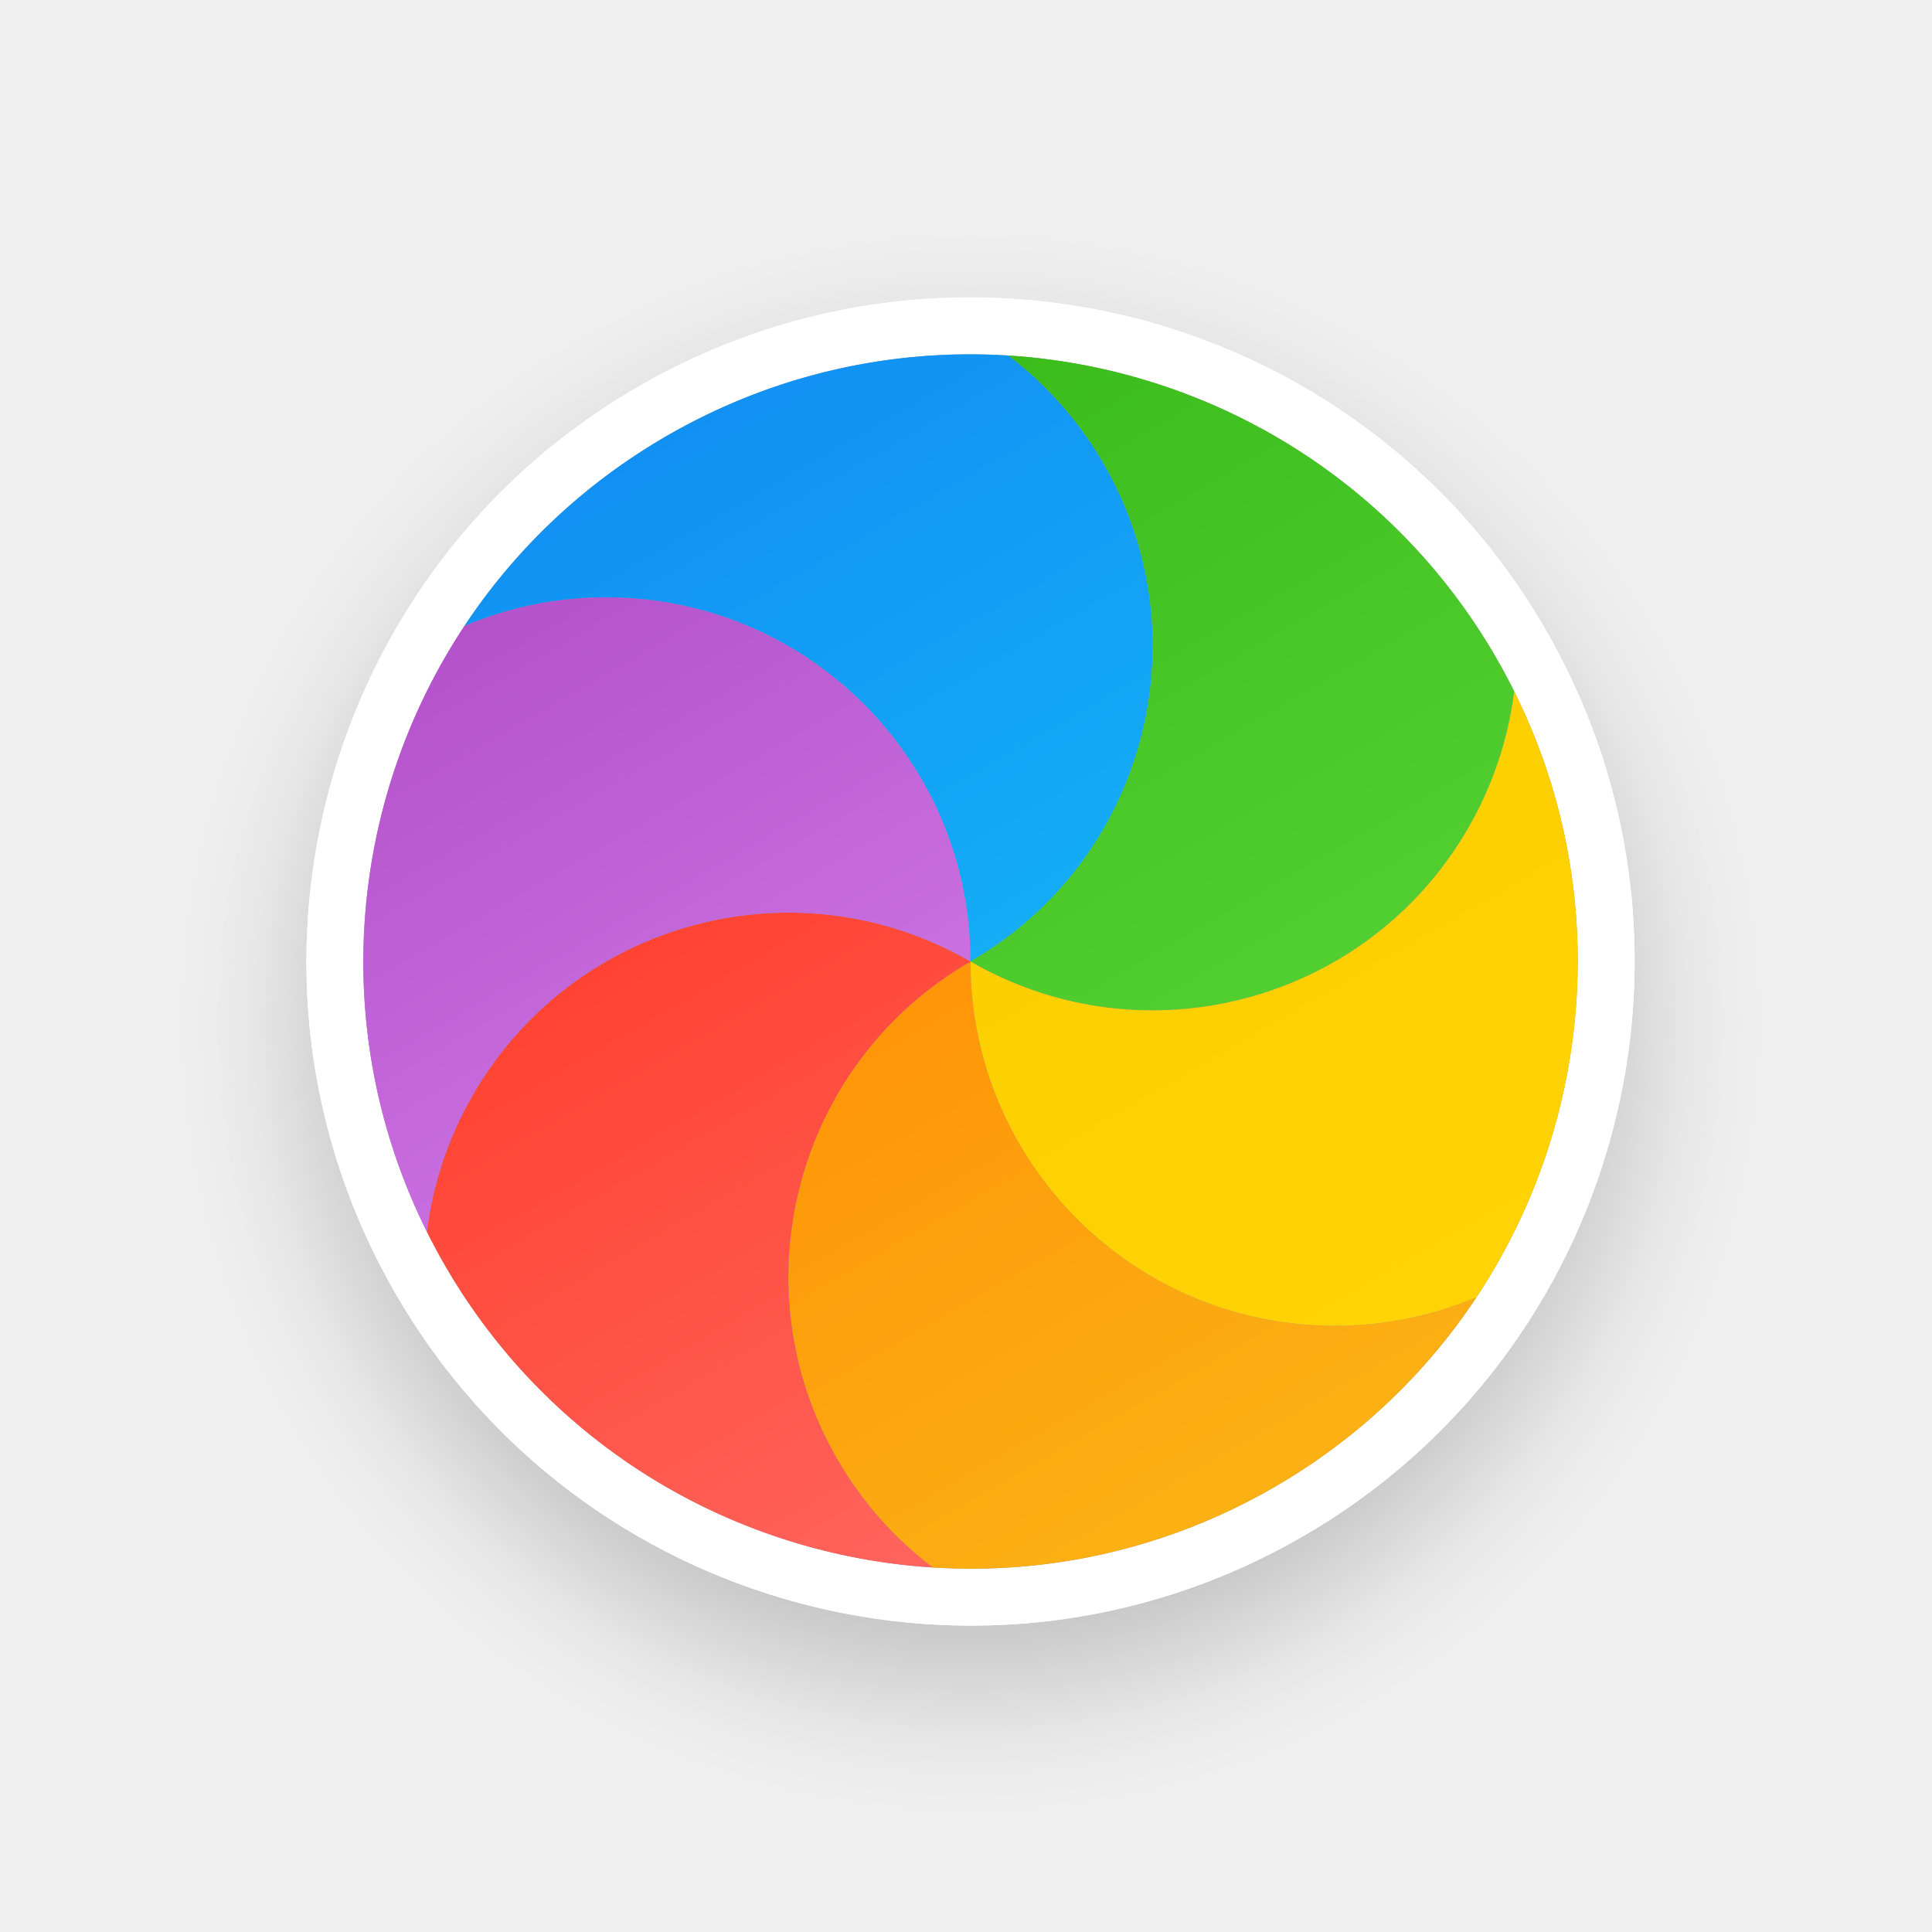
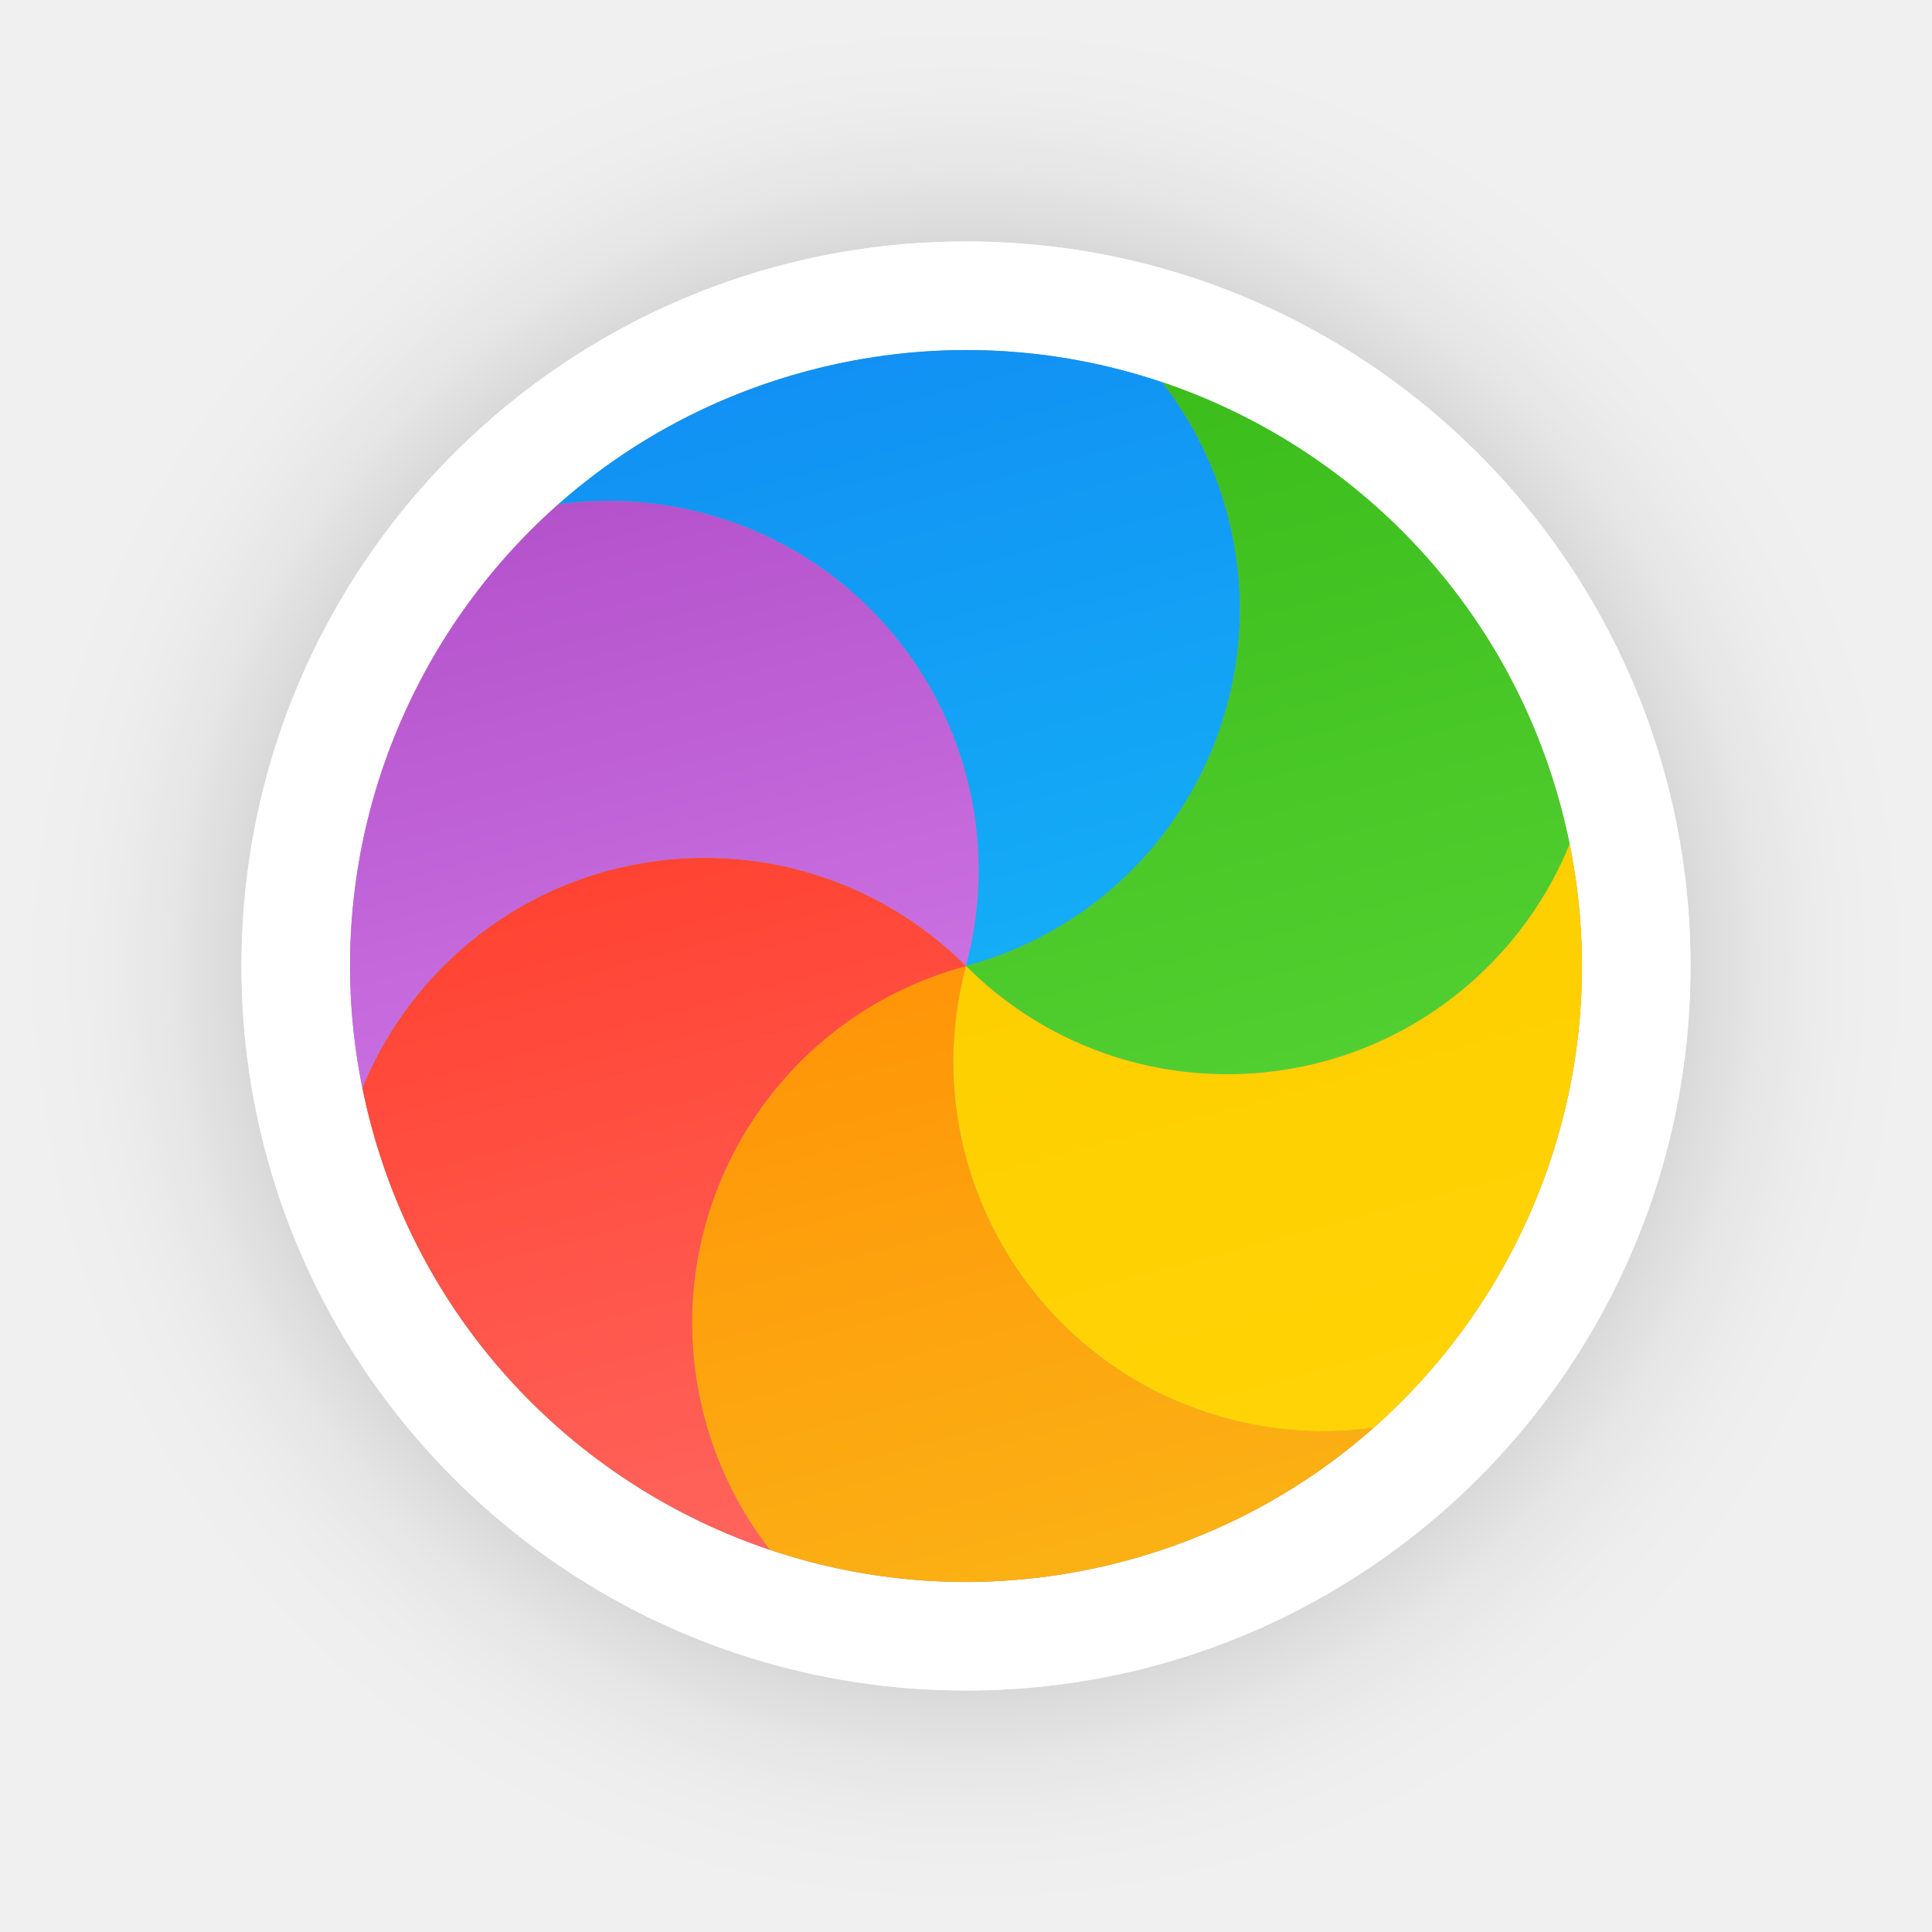
- <svg xmlns="http://www.w3.org/2000/svg" height="32" viewBox="0 0 32 32" width="32">
-   <filter id="a" color-interpolation-filters="sRGB" height="1.257" width="1.257" x="-.128" y="-.128">
-     <feGaussianBlur stdDeviation="1.177" />
+ <svg xmlns="http://www.w3.org/2000/svg" height="24" viewBox="0 0 24 24" width="24" version="1.1" id="svg2221">
+   <defs id="defs2225">
+     <filter style="color-interpolation-filters:sRGB" id="filter2849" x="-0.168" width="1.336" y="-0.168" height="1.336">
+       <feGaussianBlur stdDeviation="1.54" id="feGaussianBlur2851" />
+     </filter>
+   </defs>
+   <linearGradient id="a" gradientTransform="matrix(1.028313,0,0,0.9836115,-1.5249,0.32507)" gradientUnits="userSpaceOnUse" x1="17.871" x2="17.871" y1="7.669" y2="17.893">
+     <stop offset="0" stop-color="#fbb114" id="stop2152" />
+     <stop offset="1" stop-color="#ff9508" id="stop2154" />
+   </linearGradient>
+   <linearGradient id="b" gradientTransform="matrix(0.944652,0,0,1.070723,-1.5249,0.32507)" gradientUnits="userSpaceOnUse" x1="23.954" x2="23.954" y1="8.61" y2="19.256">
+     <stop offset="0" stop-color="#ff645d" id="stop2157" />
+     <stop offset="1" stop-color="#ff4332" id="stop2159" />
+   </linearGradient>
+   <linearGradient id="c" gradientTransform="matrix(1.103708,0,0,0.9164209,-1.5249,0.32507)" gradientUnits="userSpaceOnUse" x1="20.127" x2="20.127" y1="19.205" y2="29.033">
+     <stop offset="0" stop-color="#ca70e1" id="stop2162" />
+     <stop offset="1" stop-color="#b452cb" id="stop2164" />
+   </linearGradient>
+   <linearGradient id="d" gradientTransform="matrix(1.028313,0,0,0.9836116,-1.5249,0.32507)" gradientUnits="userSpaceOnUse" x1="16.36" x2="16.36" y1="17.893" y2="28.118">
+     <stop offset="0" stop-color="#14adf6" id="stop2167" />
+     <stop offset="1" stop-color="#1191f4" id="stop2169" />
+   </linearGradient>
+   <linearGradient id="e" gradientTransform="matrix(0.944652,0,0,1.070723,-1.5249,0.32507)" gradientUnits="userSpaceOnUse" x1="13.308" x2="13.308" y1="13.619" y2="24.265">
+     <stop offset="0" stop-color="#52cf30" id="stop2172" />
+     <stop offset="1" stop-color="#3bbd1c" id="stop2174" />
+   </linearGradient>
+   <linearGradient id="f" gradientTransform="matrix(1.103708,0,0,0.9164209,-1.5249,0.32507)" gradientUnits="userSpaceOnUse" x1="11.766" x2="11.766" y1="9.377" y2="19.205">
+     <stop offset="0" stop-color="#ffd305" id="stop2177" />
+     <stop offset="1" stop-color="#fdcf01" id="stop2179" />
+   </linearGradient>
+   <filter id="g" height="1.257" width="1.257" x="-0.128" y="-0.128" style="color-interpolation-filters:sRGB">
+     <feGaussianBlur stdDeviation="1.177" id="feGaussianBlur2182" />
  </filter>
-   <linearGradient id="b" gradientTransform="matrix(1.028313 0 0 .9836115 343.323 796.7172)" gradientUnits="userSpaceOnUse" x1="17.871" x2="17.871" y1="7.669" y2="17.893">
-     <stop offset="0" stop-color="#fbb114" />
-     <stop offset="1" stop-color="#ff9508" />
-   </linearGradient>
-   <linearGradient id="c" gradientTransform="matrix(.944652 0 0 1.070723 343.323 796.7172)" gradientUnits="userSpaceOnUse" x1="23.954" x2="23.954" y1="8.61" y2="19.256">
-     <stop offset="0" stop-color="#ff645d" />
-     <stop offset="1" stop-color="#ff4332" />
-   </linearGradient>
-   <linearGradient id="d" gradientTransform="matrix(1.103708 0 0 .9164209 343.323 796.7172)" gradientUnits="userSpaceOnUse" x1="20.127" x2="20.127" y1="19.205" y2="29.033">
-     <stop offset="0" stop-color="#ca70e1" />
-     <stop offset="1" stop-color="#b452cb" />
-   </linearGradient>
-   <linearGradient id="e" gradientTransform="matrix(1.028313 0 0 .9836116 343.323 796.7172)" gradientUnits="userSpaceOnUse" x1="16.36" x2="16.36" y1="17.893" y2="28.118">
-     <stop offset="0" stop-color="#14adf6" />
-     <stop offset="1" stop-color="#1191f4" />
-   </linearGradient>
-   <linearGradient id="f" gradientTransform="matrix(.944652 0 0 1.070723 343.323 796.7172)" gradientUnits="userSpaceOnUse" x1="13.308" x2="13.308" y1="13.619" y2="24.265">
-     <stop offset="0" stop-color="#52cf30" />
-     <stop offset="1" stop-color="#3bbd1c" />
-   </linearGradient>
-   <linearGradient id="g" gradientTransform="matrix(1.103708 0 0 .9164209 343.323 796.7172)" gradientUnits="userSpaceOnUse" x1="11.766" x2="11.766" y1="9.377" y2="19.205">
-     <stop offset="0" stop-color="#ffd305" />
-     <stop offset="1" stop-color="#fdcf01" />
-   </linearGradient>
-   <g transform="translate(0 -1020.362)">
-     <path d="m16.075 1026.3c-6.075 0-11 4.925-11 11s4.925 11 11 11 11-4.925 11-11-4.925-11-11-11z" filter="url(#a)" opacity=".2" />
-     <g fill-rule="evenodd" transform="matrix(-.8658812 .4999167 -.4999167 -.8658812 735.6821 1560.958)">
-       <g fill="#fff">
-         <circle cx="360.923" cy="814.317" r="11" />
-         <path d="m367.005 805.15c.333.789.518 1.656.518 2.567 0 3.645-2.955 6.6-6.6 6.6 1.823-3.157.741-7.193-2.416-9.016-.789-.456-1.633-.73-2.484-.835 1.475-.735 3.139-1.149 4.9-1.149 2.249 0 4.34.675 6.082 1.833z" />
-         <path d="m371.902 815.002c-.516.683-1.175 1.276-1.963 1.731-3.157 1.823-7.193.741-9.016-2.416 3.645 0 6.6-2.955 6.6-6.6 0-.91-.184-1.778-.518-2.567 2.964 1.971 4.918 5.341 4.918 9.167 0 .23-.007.459-.021.685z" />
-         <path d="m365.823 824.168c-.851-.106-1.695-.38-2.484-.835-3.157-1.823-4.238-5.859-2.416-9.016 1.823 3.157 5.859 4.238 9.016 2.416.788-.455 1.447-1.048 1.963-1.731-.247 4.022-2.656 7.46-6.079 9.166z" />
-         <path d="m354.841 823.484c-.333-.789-.518-1.656-.518-2.567 0-3.645 2.955-6.6 6.6-6.6-1.823 3.157-.741 7.193 2.416 9.016.789.456 1.633.73 2.484.835-1.475.735-3.139 1.149-4.9 1.149-2.249 0-4.34-.675-6.082-1.833z" />
-         <path d="m349.944 813.632c.516-.683 1.175-1.276 1.963-1.731 3.157-1.823 7.193-.741 9.016 2.416-3.645 0-6.6 2.955-6.6 6.6 0 .91.184 1.778.518 2.567-2.964-1.971-4.918-5.341-4.918-9.167 0-.23.007-.459.021-.685z" />
-         <path d="m356.023 804.466c.851.106 1.695.38 2.484.835 3.157 1.823 4.238 5.859 2.416 9.016-1.823-3.157-5.859-4.238-9.016-2.416-.788.455-1.447 1.048-1.963 1.731.247-4.022 2.656-7.46 6.079-9.166z" />
-       </g>
-       <circle cx="360.923" cy="814.317" fill="#959595" r="10.057" />
-       <path d="m366.484 805.936c.305.721.473 1.514.473 2.347 0 3.333-2.702 6.034-6.034 6.034 1.666-2.886.677-6.577-2.209-8.243-.722-.417-1.493-.667-2.271-.764 1.349-.672 2.87-1.05 4.48-1.05 2.056 0 3.968.617 5.561 1.676z" fill="url(#b)" />
-       <path d="m370.961 814.944c-.472.624-1.074 1.166-1.795 1.582-2.886 1.666-6.577.677-8.243-2.209 3.333 0 6.034-2.702 6.034-6.034 0-.832-.169-1.625-.473-2.347 2.71 1.802 4.496 4.883 4.496 8.381 0 .21-.007.419-.019.626z" fill="url(#c)" />
-       <path d="m365.403 823.324c-.778-.097-1.55-.347-2.271-.764-2.886-1.666-3.875-5.357-2.209-8.243 1.666 2.886 5.357 3.875 8.243 2.209.72-.416 1.323-.958 1.795-1.582-.226 3.678-2.428 6.821-5.558 8.38z" fill="url(#d)" />
-       <path d="m355.362 822.698c-.305-.721-.473-1.514-.473-2.347 0-3.333 2.702-6.034 6.034-6.034-1.666 2.886-.677 6.577 2.209 8.243.722.417 1.493.667 2.271.764-1.349.672-2.87 1.05-4.48 1.05-2.056 0-3.968-.617-5.561-1.676z" fill="url(#e)" />
-       <path d="m350.885 813.691c.472-.624 1.074-1.166 1.795-1.582 2.886-1.666 6.577-.677 8.243 2.209-3.333 0-6.034 2.702-6.034 6.034 0 .832.169 1.625.473 2.347-2.71-1.802-4.496-4.883-4.496-8.381 0-.21.007-.419.019-.626z" fill="url(#f)" />
-       <path d="m356.443 805.31c.778.097 1.55.347 2.271.764 2.886 1.666 3.875 5.357 2.209 8.243-1.666-2.886-5.357-3.875-8.243-2.209-.72.416-1.323.958-1.795 1.582.226-3.678 2.428-6.821 5.558-8.38z" fill="url(#g)" />
+   <g transform="matrix(0.8181815,0,0,0.8181815,-283.3005,-654.2592)" style="opacity:0.2;fill:#000000;fill-opacity:1;fill-rule:evenodd;filter:url(#filter2849)" id="g2839">
+     <circle id="circle2825" r="11" cy="814.317" cx="360.923" style="fill:#000000;fill-opacity:1" />
+     <path id="path2827" d="m 367.005,805.15 c 0.333,0.789 0.518,1.656 0.518,2.567 0,3.645 -2.955,6.6 -6.6,6.6 1.823,-3.157 0.741,-7.193 -2.416,-9.016 -0.789,-0.456 -1.633,-0.73 -2.484,-0.835 1.475,-0.735 3.139,-1.149 4.9,-1.149 2.249,0 4.34,0.675 6.082,1.833 z" style="fill:#000000;fill-opacity:1" />
+     <path id="path2829" d="m 371.902,815.002 c -0.516,0.683 -1.175,1.276 -1.963,1.731 -3.157,1.823 -7.193,0.741 -9.016,-2.416 3.645,0 6.6,-2.955 6.6,-6.6 0,-0.91 -0.184,-1.778 -0.518,-2.567 2.964,1.971 4.918,5.341 4.918,9.167 0,0.23 -0.007,0.459 -0.021,0.685 z" style="fill:#000000;fill-opacity:1" />
+     <path id="path2831" d="m 365.823,824.168 c -0.851,-0.106 -1.695,-0.38 -2.484,-0.835 -3.157,-1.823 -4.238,-5.859 -2.416,-9.016 1.823,3.157 5.859,4.238 9.016,2.416 0.788,-0.455 1.447,-1.048 1.963,-1.731 -0.247,4.022 -2.656,7.46 -6.079,9.166 z" style="fill:#000000;fill-opacity:1" />
+     <path id="path2833" d="m 354.841,823.484 c -0.333,-0.789 -0.518,-1.656 -0.518,-2.567 0,-3.645 2.955,-6.6 6.6,-6.6 -1.823,3.157 -0.741,7.193 2.416,9.016 0.789,0.456 1.633,0.73 2.484,0.835 -1.475,0.735 -3.139,1.149 -4.9,1.149 -2.249,0 -4.34,-0.675 -6.082,-1.833 z" style="fill:#000000;fill-opacity:1" />
+     <path id="path2835" d="m 349.944,813.632 c 0.516,-0.683 1.175,-1.276 1.963,-1.731 3.157,-1.823 7.193,-0.741 9.016,2.416 -3.645,0 -6.6,2.955 -6.6,6.6 0,0.91 0.184,1.778 0.518,2.567 -2.964,-1.971 -4.918,-5.341 -4.918,-9.167 0,-0.23 0.007,-0.459 0.021,-0.685 z" style="fill:#000000;fill-opacity:1" />
+     <path id="path2837" d="m 356.023,804.466 c 0.851,0.106 1.695,0.38 2.484,0.835 3.157,1.823 4.238,5.859 2.416,9.016 -1.823,-3.157 -5.859,-4.238 -9.016,-2.416 -0.788,0.455 -1.447,1.048 -1.963,1.731 0.247,-4.022 2.656,-7.46 6.079,-9.166 z" style="fill:#000000;fill-opacity:1" />
+   </g>
+   <g id="g2201" style="fill:#ffffff;fill-rule:evenodd" transform="matrix(0.8181815,0,0,0.8181815,-283.3005,-654.2592)">
+     <circle cx="360.923" cy="814.317" r="11" id="circle2187" />
+     <path d="m 367.005,805.15 c 0.333,0.789 0.518,1.656 0.518,2.567 0,3.645 -2.955,6.6 -6.6,6.6 1.823,-3.157 0.741,-7.193 -2.416,-9.016 -0.789,-0.456 -1.633,-0.73 -2.484,-0.835 1.475,-0.735 3.139,-1.149 4.9,-1.149 2.249,0 4.34,0.675 6.082,1.833 z" id="path2189" />
+     <path d="m 371.902,815.002 c -0.516,0.683 -1.175,1.276 -1.963,1.731 -3.157,1.823 -7.193,0.741 -9.016,-2.416 3.645,0 6.6,-2.955 6.6,-6.6 0,-0.91 -0.184,-1.778 -0.518,-2.567 2.964,1.971 4.918,5.341 4.918,9.167 0,0.23 -0.007,0.459 -0.021,0.685 z" id="path2191" />
+     <path d="m 365.823,824.168 c -0.851,-0.106 -1.695,-0.38 -2.484,-0.835 -3.157,-1.823 -4.238,-5.859 -2.416,-9.016 1.823,3.157 5.859,4.238 9.016,2.416 0.788,-0.455 1.447,-1.048 1.963,-1.731 -0.247,4.022 -2.656,7.46 -6.079,9.166 z" id="path2193" />
+     <path d="m 354.841,823.484 c -0.333,-0.789 -0.518,-1.656 -0.518,-2.567 0,-3.645 2.955,-6.6 6.6,-6.6 -1.823,3.157 -0.741,7.193 2.416,9.016 0.789,0.456 1.633,0.73 2.484,0.835 -1.475,0.735 -3.139,1.149 -4.9,1.149 -2.249,0 -4.34,-0.675 -6.082,-1.833 z" id="path2195" />
+     <path d="m 349.944,813.632 c 0.516,-0.683 1.175,-1.276 1.963,-1.731 3.157,-1.823 7.193,-0.741 9.016,2.416 -3.645,0 -6.6,2.955 -6.6,6.6 0,0.91 0.184,1.778 0.518,2.567 -2.964,-1.971 -4.918,-5.341 -4.918,-9.167 0,-0.23 0.007,-0.459 0.021,-0.685 z" id="path2197" />
+     <path d="m 356.023,804.466 c 0.851,0.106 1.695,0.38 2.484,0.835 3.157,1.823 4.238,5.859 2.416,9.016 -1.823,-3.157 -5.859,-4.238 -9.016,-2.416 -0.788,0.455 -1.447,1.048 -1.963,1.731 0.247,-4.022 2.656,-7.46 6.079,-9.166 z" id="path2199" />
+   </g>
+   <g id="g2823" transform="matrix(-1.738666,0.4658743,-0.4658743,-1.738666,44.13644,32.706)">
+     <circle style="fill:#959595;fill-rule:evenodd;stroke-width:0.423" id="circle2203" r="4.25" cy="15.732" cx="14.268" />
+     <g transform="matrix(0.4225851,0,0,0.4225851,7.474854,8.157344)" id="g2813">
+       <path d="m 21.636,9.544 c 0.305,0.721 0.473,1.514 0.473,2.347 0,3.333 -2.702,6.034 -6.034,6.034 1.666,-2.886 0.677,-6.577 -2.209,-8.243 -0.722,-0.417 -1.493,-0.667 -2.271,-0.764 1.349,-0.672 2.87,-1.05 4.48,-1.05 2.056,0 3.968,0.617 5.561,1.676 z" id="path2205" style="fill:url(#a);fill-rule:evenodd" />
+       <path d="m 26.113,18.551 c -0.472,0.624 -1.074,1.166 -1.795,1.582 -2.886,1.666 -6.577,0.677 -8.243,-2.209 3.333,0 6.034,-2.702 6.034,-6.034 0,-0.832 -0.169,-1.625 -0.473,-2.347 2.71,1.802 4.496,4.883 4.496,8.381 0,0.21 -0.007,0.419 -0.019,0.626 z" id="path2207" style="fill:url(#b);fill-rule:evenodd" />
+       <path d="m 20.555,26.932 c -0.778,-0.097 -1.55,-0.347 -2.271,-0.764 -2.886,-1.666 -3.875,-5.357 -2.209,-8.243 1.666,2.886 5.357,3.875 8.243,2.209 0.72,-0.416 1.323,-0.958 1.795,-1.582 -0.226,3.678 -2.428,6.821 -5.558,8.38 z" id="path2209" style="fill:url(#c);fill-rule:evenodd" />
+       <path d="m 10.514,26.306 c -0.305,-0.721 -0.473,-1.514 -0.473,-2.347 0,-3.333 2.702,-6.034 6.034,-6.034 -1.666,2.886 -0.677,6.577 2.209,8.243 0.722,0.417 1.493,0.667 2.271,0.764 -1.349,0.672 -2.87,1.05 -4.48,1.05 -2.056,0 -3.968,-0.617 -5.561,-1.676 z" id="path2211" style="fill:url(#d);fill-rule:evenodd" />
+       <path d="m 6.037,17.299 c 0.472,-0.624 1.074,-1.166 1.795,-1.582 2.886,-1.666 6.577,-0.677 8.243,2.209 -3.333,0 -6.034,2.702 -6.034,6.034 0,0.832 0.169,1.625 0.473,2.347 -2.71,-1.802 -4.496,-4.883 -4.496,-8.381 0,-0.21 0.007,-0.419 0.019,-0.626 z" id="path2213" style="fill:url(#e);fill-rule:evenodd" />
+       <path d="m 11.595,8.918 c 0.778,0.097 1.55,0.347 2.271,0.764 2.886,1.666 3.875,5.357 2.209,8.243 -1.666,-2.886 -5.357,-3.875 -8.243,-2.209 -0.72,0.416 -1.323,0.958 -1.795,1.582 0.226,-3.678 2.428,-6.821 5.558,-8.38 z" id="path2215" style="fill:url(#f);fill-rule:evenodd" />
    </g>
  </g>
</svg>
